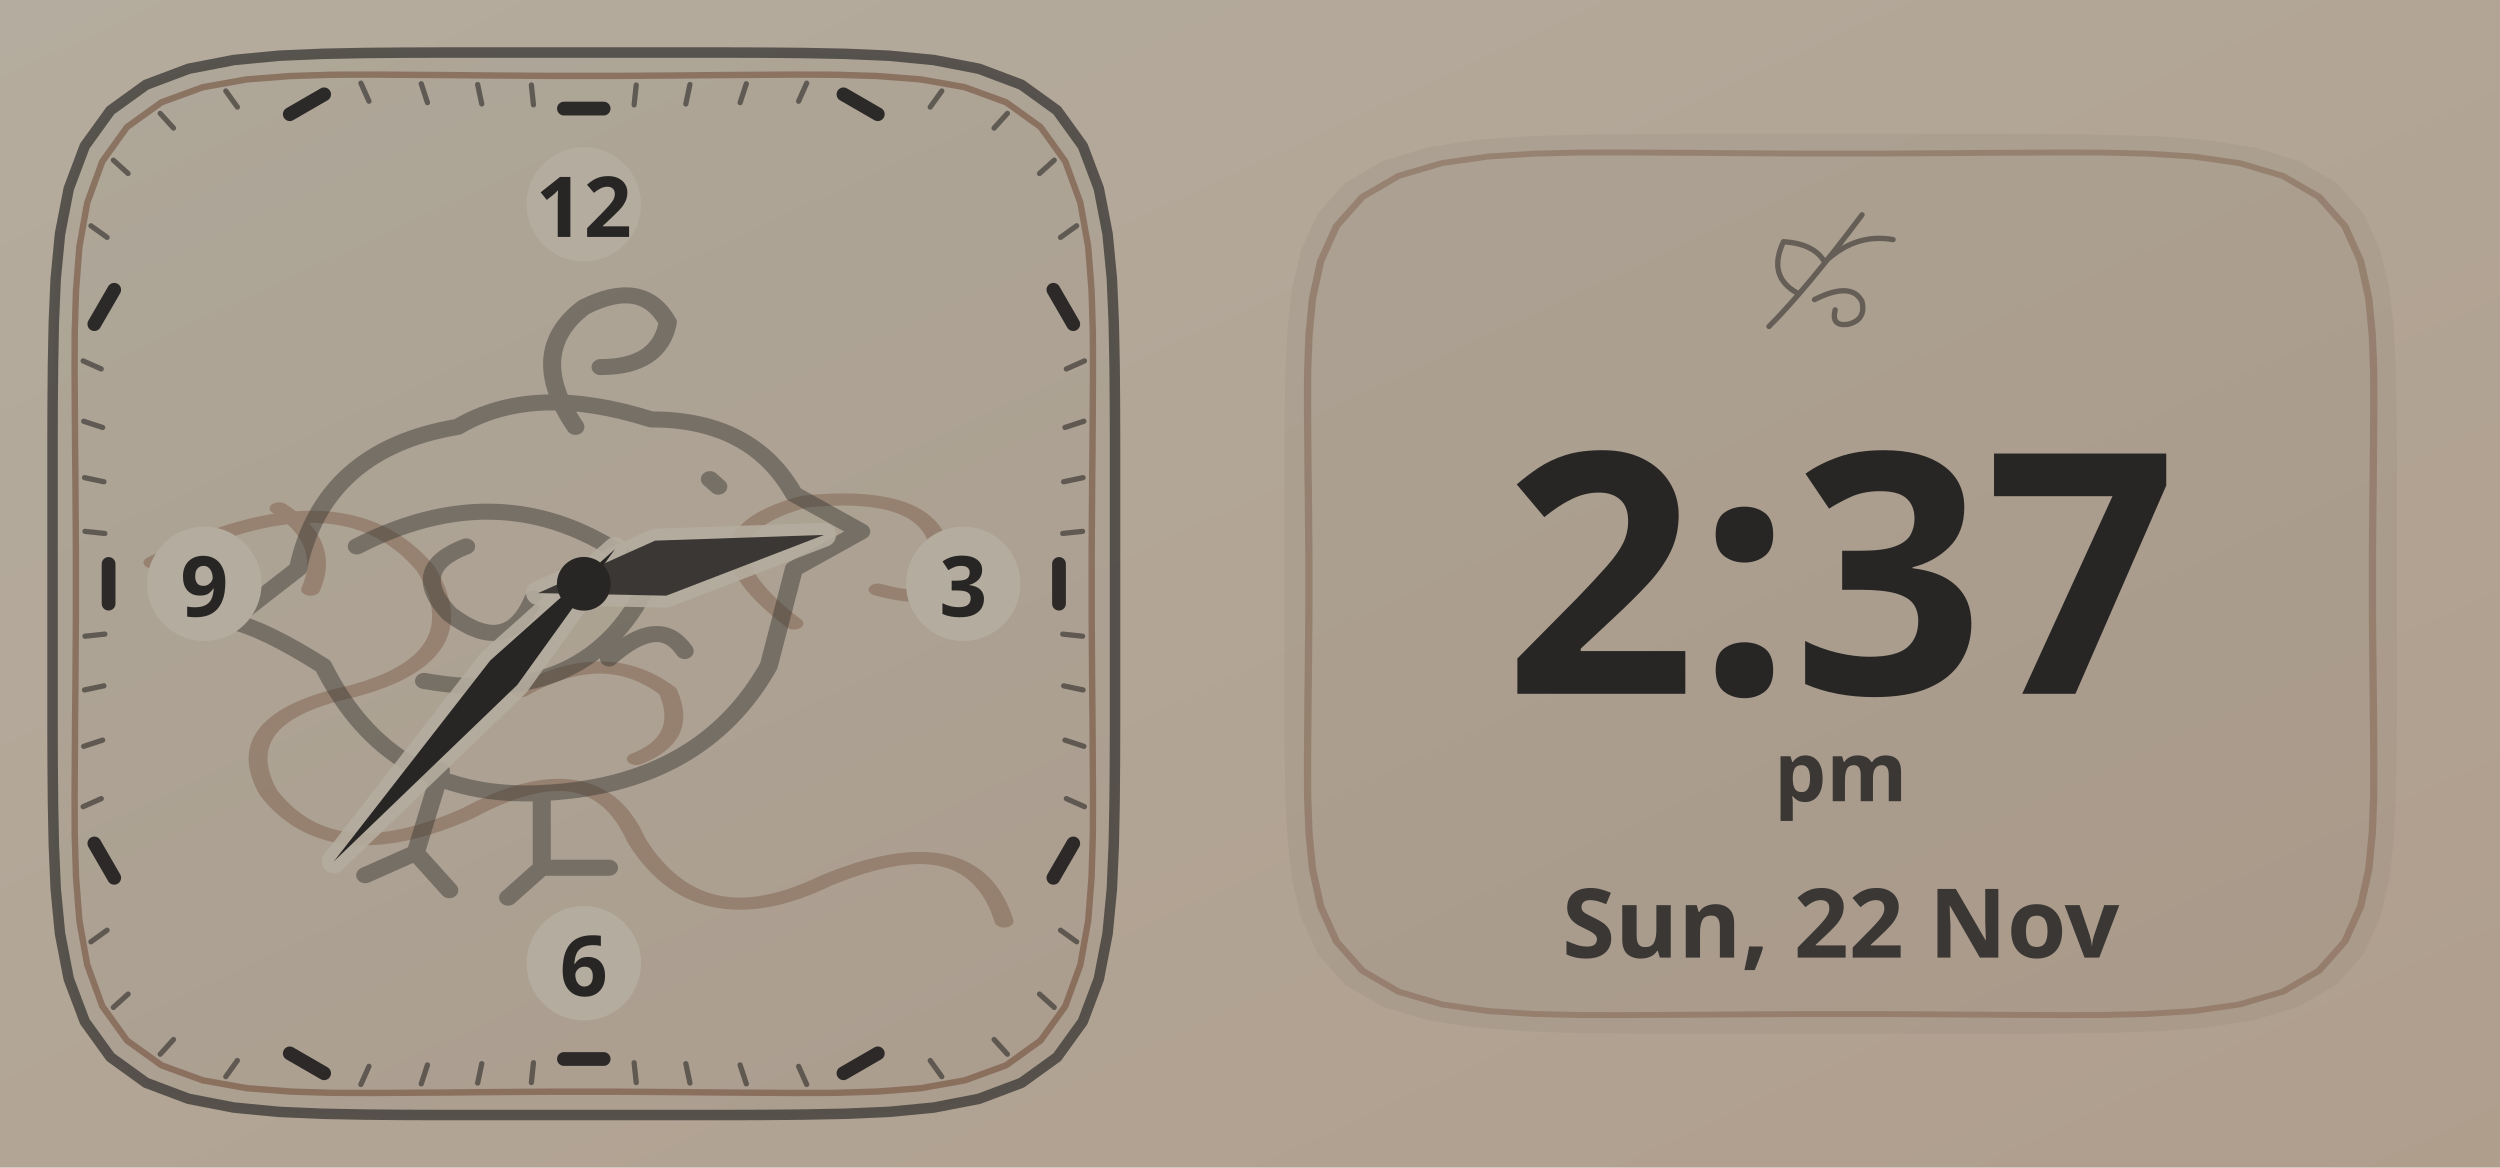
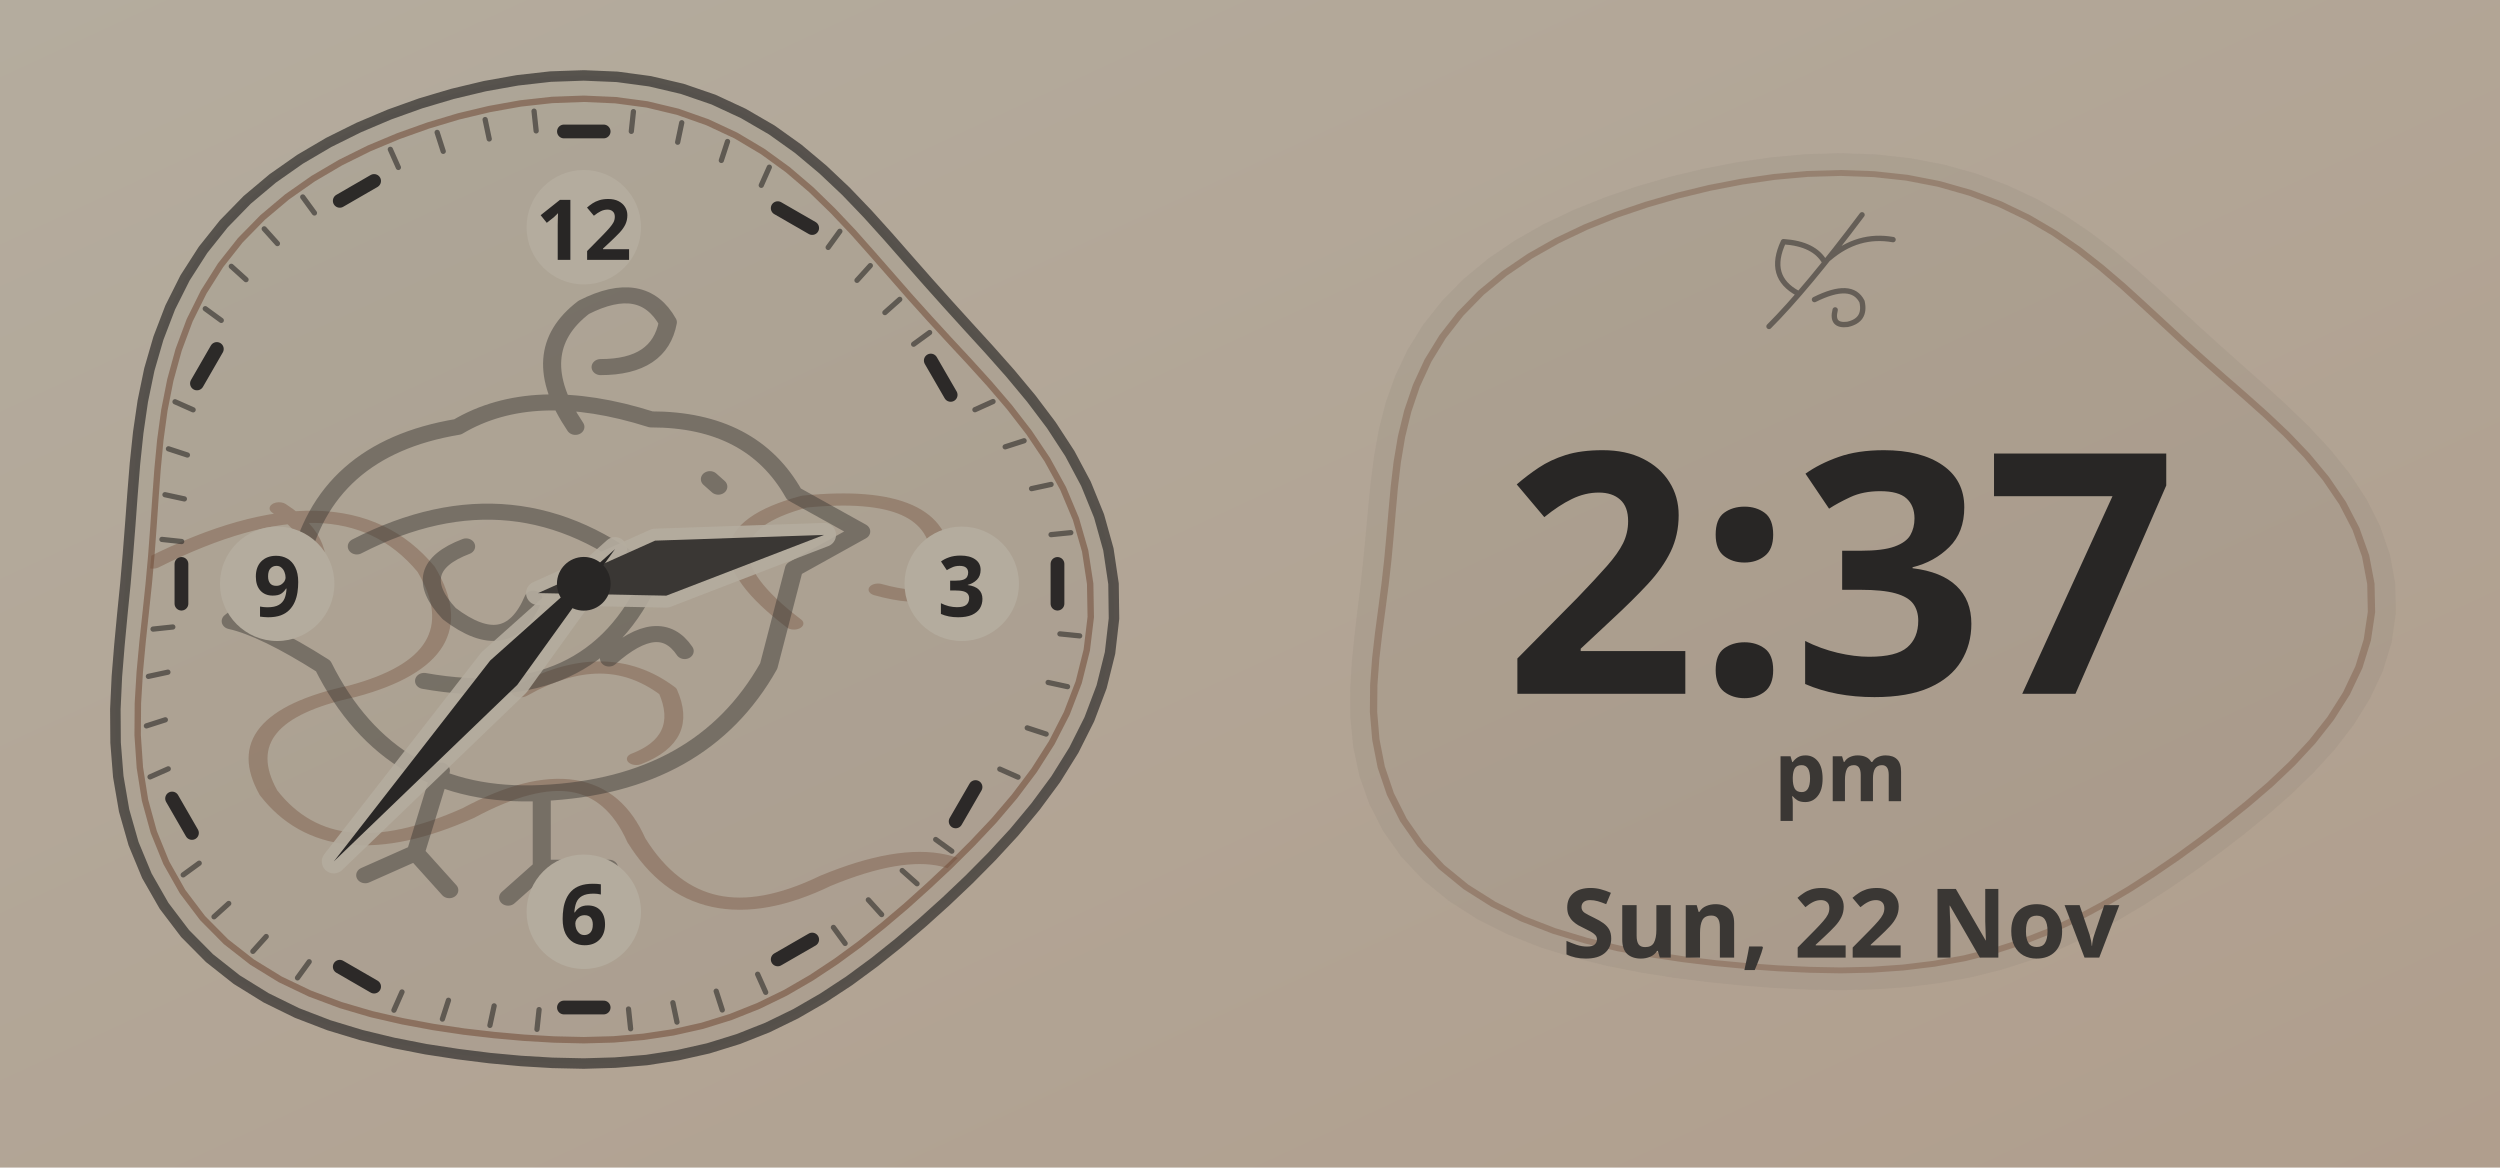
<svg xmlns="http://www.w3.org/2000/svg" width="364" height="170" viewBox="0 0 364 170">
  <defs>
    <linearGradient id="paint" x1="0" y1="0" x2="1" y2="1">
      <stop stop-color="#B4AC9E" />
      <stop offset="1" stop-color="#B09E8D" />
    </linearGradient>
    <clipPath id="face">
-       <path d="M 93.5 50 L 93.5 52.85 L 93.52 55.73 L 93.54 58.66 L 93.57 61.67 L 93.59 64.8 L 93.61 68.07 L 93.6 71.5 L 93.49 75.11 L 93.2 78.86 L 92.53 82.63 L 91.24 86.17 L 89.12 89.12 L 86.17 91.24 L 82.63 92.53 L 78.86 93.2 L 75.11 93.49 L 71.5 93.6 L 68.07 93.61 L 64.8 93.59 L 61.67 93.57 L 58.66 93.54 L 55.73 93.52 L 52.85 93.5 L 50 93.5 L 47.15 93.5 L 44.27 93.52 L 41.34 93.54 L 38.33 93.57 L 35.2 93.59 L 31.93 93.61 L 28.5 93.6 L 24.89 93.49 L 21.14 93.2 L 17.37 92.53 L 13.83 91.24 L 10.88 89.12 L 8.76 86.17 L 7.47 82.63 L 6.8 78.86 L 6.51 75.11 L 6.4 71.5 L 6.39 68.07 L 6.41 64.8 L 6.43 61.67 L 6.46 58.66 L 6.48 55.73 L 6.5 52.85 L 6.5 50 L 6.5 47.15 L 6.48 44.27 L 6.46 41.34 L 6.43 38.33 L 6.41 35.2 L 6.39 31.93 L 6.4 28.5 L 6.51 24.89 L 6.8 21.14 L 7.47 17.37 L 8.76 13.83 L 10.88 10.88 L 13.83 8.76 L 17.37 7.47 L 21.14 6.8 L 24.89 6.51 L 28.5 6.4 L 31.93 6.39 L 35.2 6.41 L 38.33 6.43 L 41.34 6.46 L 44.27 6.48 L 47.15 6.5 L 50 6.5 L 52.85 6.5 L 55.73 6.48 L 58.66 6.46 L 61.67 6.43 L 64.8 6.41 L 68.07 6.39 L 71.5 6.4 L 75.11 6.51 L 78.86 6.8 L 82.63 7.47 L 86.17 8.76 L 89.12 10.88 L 91.24 13.83 L 92.53 17.37 L 93.2 21.14 L 93.49 24.89 L 93.6 28.5 L 93.61 31.93 L 93.59 35.2 L 93.57 38.33 L 93.54 41.34 L 93.52 44.27 L 93.5 47.15 Z" transform="translate(0 0) scale(1.7 1.7)" />
+       <path d="M 93.37 50 L 93.42 52.85 L 93.08 55.67 L 92.39 58.43 L 91.37 61.09 L 90.08 63.61 L 88.57 65.98 L 86.9 68.2 L 85.13 70.28 L 83.28 72.24 L 81.41 74.1 L 79.51 75.88 L 77.6 77.6 L 75.65 79.25 L 73.66 80.84 L 71.61 82.34 L 69.48 83.75 L 67.27 85.03 L 64.97 86.15 L 62.59 87.1 L 60.14 87.86 L 57.64 88.42 L 55.11 88.8 L 52.56 89.02 L 50 89.09 L 47.44 89.03 L 44.88 88.88 L 42.31 88.65 L 39.72 88.35 L 37.11 87.96 L 34.48 87.47 L 31.82 86.86 L 29.17 86.08 L 26.55 85.1 L 24 83.88 L 21.59 82.4 L 19.35 80.65 L 17.35 78.63 L 15.64 76.37 L 14.24 73.89 L 13.17 71.26 L 12.42 68.53 L 11.98 65.75 L 11.79 62.97 L 11.81 60.23 L 11.97 57.56 L 12.21 54.97 L 12.48 52.46 L 12.74 50 L 12.96 47.57 L 13.14 45.15 L 13.31 42.7 L 13.49 40.22 L 13.73 37.69 L 14.08 35.12 L 14.59 32.54 L 15.3 29.96 L 16.24 27.44 L 17.44 25.02 L 18.89 22.72 L 20.58 20.58 L 22.49 18.63 L 24.58 16.87 L 26.82 15.3 L 29.17 13.92 L 31.61 12.71 L 34.12 11.66 L 36.67 10.75 L 39.27 9.97 L 41.91 9.34 L 44.58 8.86 L 47.28 8.56 L 50 8.46 L 52.72 8.58 L 55.41 8.94 L 58.04 9.57 L 60.59 10.47 L 63.03 11.61 L 65.33 12.98 L 67.48 14.54 L 69.48 16.25 L 71.34 18.06 L 73.09 19.91 L 74.75 21.78 L 76.37 23.63 L 77.98 25.47 L 79.61 27.28 L 81.28 29.1 L 83 30.95 L 84.74 32.87 L 86.47 34.89 L 88.14 37.05 L 89.69 39.36 L 91.05 41.83 L 92.15 44.45 L 92.94 47.19 Z" transform="translate(0 0) scale(1.7 1.7)" />
    </clipPath>
  </defs>
  <rect width="364" height="170" fill="url(#paint)" />
  <g font-family="ui-rounded,system-ui,sans-serif" style="font-variant-numeric:tabular-nums">
-     <path d="M 95.5 50 L 95.5 52.98 L 95.5 55.99 L 95.5 59.05 L 95.5 62.19 L 95.49 65.44 L 95.46 68.83 L 95.39 72.38 L 95.23 76.11 L 94.86 79.97 L 94.11 83.85 L 92.74 87.49 L 90.54 90.54 L 87.49 92.74 L 83.85 94.11 L 79.97 94.86 L 76.11 95.23 L 72.38 95.39 L 68.83 95.46 L 65.44 95.49 L 62.19 95.5 L 59.05 95.5 L 55.99 95.5 L 52.98 95.5 L 50 95.5 L 47.02 95.5 L 44.01 95.5 L 40.95 95.5 L 37.81 95.5 L 34.56 95.49 L 31.17 95.46 L 27.62 95.39 L 23.89 95.23 L 20.03 94.86 L 16.15 94.11 L 12.51 92.74 L 9.46 90.54 L 7.26 87.49 L 5.89 83.85 L 5.14 79.97 L 4.77 76.11 L 4.61 72.38 L 4.54 68.83 L 4.51 65.44 L 4.5 62.19 L 4.5 59.05 L 4.5 55.99 L 4.5 52.98 L 4.5 50 L 4.5 47.02 L 4.5 44.01 L 4.5 40.95 L 4.5 37.81 L 4.51 34.56 L 4.54 31.17 L 4.61 27.62 L 4.77 23.89 L 5.14 20.03 L 5.89 16.15 L 7.26 12.51 L 9.46 9.46 L 12.51 7.26 L 16.15 5.89 L 20.03 5.14 L 23.89 4.77 L 27.62 4.61 L 31.17 4.54 L 34.56 4.51 L 37.81 4.5 L 40.95 4.5 L 44.01 4.5 L 47.02 4.5 L 50 4.5 L 52.98 4.5 L 55.99 4.5 L 59.05 4.5 L 62.19 4.5 L 65.44 4.51 L 68.83 4.54 L 72.38 4.61 L 76.11 4.77 L 79.97 5.14 L 83.85 5.89 L 87.49 7.26 L 90.54 9.46 L 92.74 12.51 L 94.11 16.15 L 94.86 20.03 L 95.23 23.89 L 95.39 27.62 L 95.46 31.17 L 95.49 34.56 L 95.5 37.81 L 95.5 40.95 L 95.5 44.01 L 95.5 47.02 Z" transform="translate(0 0) scale(1.7 1.7)" fill="#282625" opacity="0.045" />
+     <path d="M 95.37 50 L 95.41 52.98 L 95.07 55.93 L 94.35 58.82 L 93.3 61.6 L 91.97 64.25 L 90.42 66.74 L 88.69 69.08 L 86.86 71.28 L 84.95 73.35 L 83 75.32 L 81.02 77.2 L 79.01 79.01 L 76.97 80.75 L 74.88 82.42 L 72.72 84.01 L 70.48 85.48 L 68.16 86.82 L 65.74 88 L 63.24 88.99 L 60.66 89.79 L 58.03 90.38 L 55.37 90.79 L 52.69 91.01 L 50 91.09 L 47.31 91.03 L 44.62 90.87 L 41.92 90.62 L 39.21 90.28 L 36.47 89.86 L 33.71 89.32 L 30.94 88.65 L 28.17 87.81 L 25.44 86.76 L 22.79 85.46 L 20.27 83.9 L 17.94 82.06 L 15.85 79.95 L 14.05 77.58 L 12.58 75.01 L 11.44 72.26 L 10.63 69.42 L 10.13 66.51 L 9.9 63.61 L 9.88 60.75 L 10.01 57.95 L 10.23 55.24 L 10.48 52.59 L 10.74 50 L 10.96 47.44 L 11.16 44.89 L 11.35 42.31 L 11.56 39.7 L 11.84 37.04 L 12.23 34.36 L 12.79 31.65 L 13.57 28.96 L 14.58 26.33 L 15.85 23.8 L 17.39 21.4 L 19.17 19.17 L 21.17 17.12 L 23.36 15.28 L 25.7 13.64 L 28.17 12.19 L 30.73 10.92 L 33.35 9.81 L 36.03 8.85 L 38.76 8.04 L 41.52 7.38 L 44.32 6.88 L 47.15 6.56 L 50 6.46 L 52.85 6.58 L 55.67 6.96 L 58.43 7.61 L 61.11 8.53 L 63.67 9.72 L 66.1 11.13 L 68.37 12.75 L 70.48 14.52 L 72.46 16.39 L 74.31 18.32 L 76.07 20.27 L 77.78 22.22 L 79.48 24.15 L 81.19 26.06 L 82.94 27.99 L 84.73 29.95 L 86.53 31.98 L 88.32 34.13 L 90.04 36.41 L 91.63 38.85 L 93.01 41.44 L 94.13 44.19 L 94.93 47.05 Z" transform="translate(0 0) scale(1.7 1.7)" fill="#282625" opacity="0.045" />
    <g clip-path="url(#face)">
      <path d="M 9 21 Q 27 7 35 22 Q 40 35 28 40 Q 16 44 20 55 Q 26 67 39 58 Q 51 48 55 62 Q 61 77 73 68 Q 87 59 90 74 M 21 13 Q 26 18 24 25 M 44 40 Q 52 33 58 40 Q 60 47 55 50 M 70 30 Q 59 17 71 12 Q 84 10 84 21 Q 85 28 78 25" transform="translate(8.5 61.2) scale(1.53 0.986)" fill="none" stroke="#6F4935" stroke-width="1.8" stroke-linecap="round" stroke-linejoin="round" opacity="0.36" />
      <path d="M 19 61 Q 12 56 8 55 L 16 48 Q 19 32 35 29 Q 44 23 58 28 Q 70 28 75 38 L 83 43 L 75 48 L 72 61 Q 64 77 45 78 L 45 88 L 53 88 M 45 88 L 41 92 M 33 75 L 30 86 L 24 89 M 30 86 L 34 91 M 19 61 Q 27 79 45 78 M 23 45 Q 42 34 58 49 Q 51 67 31 63 M 49 29 Q 43 19 50 13 Q 57 9 60 15 Q 59 21 52 21 M 65 36 L 66 37 M 36 45 Q 29 48 34 54 Q 41 60 44 52 M 53 60 Q 59 54 62 59" transform="translate(23.8 30.6) scale(1.224 1.088)" fill="none" stroke="#3A3734" stroke-width="2.15" stroke-linecap="round" stroke-linejoin="round" opacity="0.47" />
    </g>
-     <path d="M 95.5 50 L 95.5 52.98 L 95.5 55.99 L 95.5 59.05 L 95.5 62.19 L 95.49 65.44 L 95.46 68.83 L 95.39 72.38 L 95.23 76.11 L 94.86 79.97 L 94.11 83.85 L 92.74 87.49 L 90.54 90.54 L 87.49 92.74 L 83.85 94.11 L 79.97 94.86 L 76.11 95.23 L 72.38 95.39 L 68.83 95.46 L 65.44 95.49 L 62.19 95.5 L 59.05 95.5 L 55.99 95.5 L 52.98 95.5 L 50 95.5 L 47.02 95.5 L 44.01 95.5 L 40.95 95.5 L 37.81 95.5 L 34.56 95.49 L 31.17 95.46 L 27.62 95.39 L 23.89 95.23 L 20.03 94.86 L 16.15 94.11 L 12.51 92.74 L 9.46 90.54 L 7.26 87.49 L 5.89 83.85 L 5.14 79.97 L 4.77 76.11 L 4.61 72.38 L 4.54 68.83 L 4.51 65.44 L 4.5 62.19 L 4.5 59.05 L 4.5 55.99 L 4.5 52.98 L 4.5 50 L 4.5 47.02 L 4.5 44.01 L 4.5 40.95 L 4.5 37.81 L 4.51 34.56 L 4.54 31.17 L 4.61 27.62 L 4.77 23.89 L 5.14 20.03 L 5.89 16.15 L 7.26 12.51 L 9.46 9.46 L 12.51 7.26 L 16.15 5.89 L 20.03 5.14 L 23.89 4.77 L 27.62 4.61 L 31.17 4.54 L 34.56 4.51 L 37.81 4.5 L 40.95 4.5 L 44.01 4.5 L 47.02 4.5 L 50 4.5 L 52.98 4.5 L 55.99 4.5 L 59.05 4.5 L 62.19 4.5 L 65.44 4.51 L 68.83 4.54 L 72.38 4.61 L 76.11 4.77 L 79.97 5.14 L 83.85 5.89 L 87.49 7.26 L 90.54 9.46 L 92.74 12.51 L 94.11 16.15 L 94.86 20.03 L 95.23 23.89 L 95.39 27.62 L 95.46 31.17 L 95.49 34.56 L 95.5 37.81 L 95.5 40.95 L 95.5 44.01 L 95.5 47.02 Z" transform="translate(0 0) scale(1.7 1.7)" fill="none" stroke="#3A3734" stroke-width="0.9" stroke-linecap="round" stroke-linejoin="round" opacity="0.76" />
-     <path d="M 93.5 50 L 93.5 52.85 L 93.52 55.73 L 93.54 58.66 L 93.57 61.67 L 93.59 64.8 L 93.61 68.07 L 93.6 71.5 L 93.49 75.11 L 93.2 78.86 L 92.53 82.63 L 91.24 86.17 L 89.12 89.12 L 86.17 91.24 L 82.63 92.53 L 78.86 93.2 L 75.11 93.49 L 71.5 93.6 L 68.07 93.61 L 64.8 93.59 L 61.67 93.57 L 58.66 93.54 L 55.73 93.52 L 52.85 93.5 L 50 93.5 L 47.15 93.5 L 44.27 93.52 L 41.34 93.54 L 38.33 93.57 L 35.2 93.59 L 31.93 93.61 L 28.5 93.6 L 24.89 93.49 L 21.14 93.2 L 17.37 92.53 L 13.83 91.24 L 10.88 89.12 L 8.76 86.17 L 7.47 82.63 L 6.8 78.86 L 6.51 75.11 L 6.4 71.5 L 6.39 68.07 L 6.41 64.8 L 6.43 61.67 L 6.46 58.66 L 6.48 55.73 L 6.5 52.85 L 6.5 50 L 6.5 47.15 L 6.48 44.27 L 6.46 41.34 L 6.43 38.33 L 6.41 35.2 L 6.39 31.93 L 6.4 28.5 L 6.51 24.89 L 6.8 21.14 L 7.47 17.37 L 8.76 13.83 L 10.88 10.88 L 13.83 8.76 L 17.37 7.47 L 21.14 6.8 L 24.89 6.51 L 28.5 6.4 L 31.93 6.39 L 35.2 6.41 L 38.33 6.43 L 41.34 6.46 L 44.27 6.48 L 47.15 6.5 L 50 6.5 L 52.85 6.5 L 55.73 6.48 L 58.66 6.46 L 61.67 6.43 L 64.8 6.41 L 68.07 6.39 L 71.5 6.4 L 75.11 6.51 L 78.86 6.8 L 82.63 7.47 L 86.17 8.76 L 89.12 10.88 L 91.24 13.83 L 92.53 17.37 L 93.2 21.14 L 93.49 24.89 L 93.6 28.5 L 93.61 31.93 L 93.59 35.2 L 93.57 38.33 L 93.54 41.34 L 93.52 44.27 L 93.5 47.15 Z" transform="translate(0 0) scale(1.7 1.7)" fill="none" stroke="#6F4935" stroke-width="0.55" stroke-linecap="round" stroke-linejoin="round" opacity="0.55" />
-     <path d="M 54.31 8.98 L 54.49 7.28 M 58.74 8.9 L 59.09 7.24 M 63.39 8.79 L 63.92 7.17 M 68.4 8.67 L 69.09 7.12 M 79.67 9.17 L 80.66 7.79 M 85.14 10.97 L 86.28 9.71 M 89.03 14.86 L 90.29 13.72 M 90.83 20.33 L 92.21 19.34 M 91.33 31.6 L 92.88 30.91 M 91.21 36.61 L 92.83 36.08 M 91.1 41.26 L 92.76 40.91 M 91.02 45.69 L 92.72 45.51 M 91.02 54.31 L 92.72 54.49 M 91.1 58.74 L 92.76 59.09 M 91.21 63.39 L 92.83 63.92 M 91.33 68.4 L 92.88 69.09 M 90.83 79.67 L 92.21 80.66 M 89.03 85.14 L 90.29 86.28 M 85.14 89.03 L 86.28 90.29 M 79.67 90.83 L 80.66 92.21 M 68.4 91.33 L 69.09 92.88 M 63.39 91.21 L 63.92 92.83 M 58.74 91.1 L 59.09 92.76 M 54.31 91.02 L 54.49 92.72 M 45.69 91.02 L 45.51 92.72 M 41.26 91.1 L 40.91 92.76 M 36.61 91.21 L 36.08 92.83 M 31.6 91.33 L 30.91 92.88 M 20.33 90.83 L 19.34 92.21 M 14.86 89.03 L 13.72 90.29 M 10.97 85.14 L 9.71 86.28 M 9.17 79.67 L 7.79 80.66 M 8.67 68.4 L 7.12 69.09 M 8.79 63.39 L 7.17 63.92 M 8.9 58.74 L 7.24 59.09 M 8.98 54.31 L 7.28 54.49 M 8.98 45.69 L 7.28 45.51 M 8.9 41.26 L 7.24 40.91 M 8.79 36.61 L 7.17 36.08 M 8.67 31.6 L 7.12 30.91 M 9.17 20.33 L 7.79 19.34 M 10.97 14.86 L 9.71 13.72 M 14.86 10.97 L 13.72 9.71 M 20.33 9.17 L 19.34 7.79 M 31.6 8.67 L 30.91 7.12 M 36.61 8.79 L 36.08 7.17 M 41.26 8.9 L 40.91 7.24 M 45.69 8.98 L 45.51 7.28" transform="translate(0 0) scale(1.7 1.7)" fill="none" stroke="#3A3734" stroke-width="0.45" stroke-linecap="round" stroke-linejoin="round" opacity="0.68" />
-     <path d="M 48.3 9.3 L 51.7 9.3 M 72.24 8.08 L 75.18 9.78 M 90.22 24.82 L 91.92 27.76 M 90.7 48.3 L 90.7 51.7 M 91.92 72.24 L 90.22 75.18 M 75.18 90.22 L 72.24 91.92 M 51.7 90.7 L 48.3 90.7 M 27.76 91.92 L 24.82 90.22 M 9.78 75.18 L 8.08 72.24 M 9.3 51.7 L 9.3 48.3 M 8.08 27.76 L 9.78 24.82 M 24.82 9.78 L 27.76 8.08" transform="translate(0 0) scale(1.7 1.7)" fill="none" stroke="#282625" stroke-width="1.18" stroke-linecap="round" stroke-linejoin="round" opacity="0.97" />
-     <circle cx="85" cy="29.75" r="8.33" fill="#B4AC9E" />
-     <text x="85" y="29.75" font-size="12.24" font-weight="650" fill="#282625" text-anchor="middle" dominant-baseline="central" alignment-baseline="central">12</text>
-     <circle cx="140.25" cy="85" r="8.33" fill="#B4AC9E" />
-     <text x="140.25" y="85" font-size="12.24" font-weight="650" fill="#282625" text-anchor="middle" dominant-baseline="central" alignment-baseline="central">3</text>
-     <circle cx="85" cy="140.25" r="8.33" fill="#B4AC9E" />
-     <text x="85" y="140.25" font-size="12.24" font-weight="650" fill="#282625" text-anchor="middle" dominant-baseline="central" alignment-baseline="central">6</text>
-     <circle cx="29.75" cy="85" r="8.33" fill="#B4AC9E" />
-     <text x="29.75" y="85" font-size="12.24" font-weight="650" fill="#282625" text-anchor="middle" dominant-baseline="central" alignment-baseline="central">9</text>
+     <path d="M 95.37 50 L 95.41 52.98 L 95.07 55.93 L 94.35 58.82 L 93.3 61.6 L 91.97 64.25 L 90.42 66.74 L 88.69 69.08 L 86.86 71.28 L 84.95 73.35 L 83 75.32 L 81.02 77.2 L 79.01 79.01 L 76.97 80.75 L 74.88 82.42 L 72.72 84.01 L 70.48 85.48 L 68.16 86.82 L 65.74 88 L 63.24 88.99 L 60.66 89.79 L 58.03 90.38 L 55.37 90.79 L 52.69 91.01 L 50 91.09 L 47.31 91.03 L 44.62 90.87 L 41.92 90.62 L 39.21 90.28 L 36.47 89.86 L 33.71 89.32 L 30.94 88.65 L 28.17 87.81 L 25.44 86.76 L 22.79 85.46 L 20.27 83.9 L 17.94 82.06 L 15.85 79.95 L 14.05 77.58 L 12.58 75.01 L 11.44 72.26 L 10.63 69.42 L 10.13 66.51 L 9.9 63.61 L 9.88 60.75 L 10.01 57.95 L 10.23 55.24 L 10.48 52.59 L 10.74 50 L 10.96 47.44 L 11.16 44.89 L 11.35 42.31 L 11.56 39.7 L 11.84 37.04 L 12.23 34.36 L 12.79 31.65 L 13.57 28.96 L 14.58 26.33 L 15.85 23.8 L 17.39 21.4 L 19.17 19.17 L 21.17 17.12 L 23.36 15.28 L 25.7 13.64 L 28.17 12.19 L 30.73 10.92 L 33.35 9.81 L 36.03 8.85 L 38.76 8.04 L 41.52 7.38 L 44.32 6.88 L 47.15 6.56 L 50 6.46 L 52.85 6.58 L 55.67 6.96 L 58.43 7.61 L 61.11 8.53 L 63.67 9.72 L 66.1 11.13 L 68.37 12.75 L 70.48 14.52 L 72.46 16.39 L 74.31 18.32 L 76.07 20.27 L 77.78 22.22 L 79.48 24.15 L 81.19 26.06 L 82.94 27.99 L 84.73 29.95 L 86.53 31.98 L 88.32 34.13 L 90.04 36.41 L 91.63 38.85 L 93.01 41.44 L 94.13 44.19 L 94.93 47.05 Z" transform="translate(0 0) scale(1.7 1.7)" fill="none" stroke="#3A3734" stroke-width="0.9" stroke-linecap="round" stroke-linejoin="round" opacity="0.76" />
+     <path d="M 93.37 50 L 93.42 52.85 L 93.08 55.67 L 92.39 58.43 L 91.37 61.09 L 90.08 63.61 L 88.57 65.98 L 86.9 68.2 L 85.13 70.28 L 83.28 72.24 L 81.41 74.1 L 79.51 75.88 L 77.6 77.6 L 75.65 79.25 L 73.66 80.84 L 71.61 82.34 L 69.48 83.75 L 67.27 85.03 L 64.97 86.15 L 62.59 87.1 L 60.14 87.86 L 57.64 88.42 L 55.11 88.8 L 52.56 89.02 L 50 89.09 L 47.44 89.03 L 44.88 88.88 L 42.31 88.65 L 39.72 88.35 L 37.11 87.96 L 34.48 87.47 L 31.82 86.86 L 29.17 86.08 L 26.55 85.1 L 24 83.88 L 21.59 82.4 L 19.35 80.65 L 17.35 78.63 L 15.64 76.37 L 14.24 73.89 L 13.17 71.26 L 12.42 68.53 L 11.98 65.75 L 11.79 62.97 L 11.81 60.23 L 11.97 57.56 L 12.21 54.97 L 12.48 52.46 L 12.74 50 L 12.96 47.57 L 13.14 45.15 L 13.31 42.7 L 13.49 40.22 L 13.73 37.69 L 14.08 35.12 L 14.59 32.54 L 15.3 29.96 L 16.24 27.44 L 17.44 25.02 L 18.89 22.72 L 20.58 20.58 L 22.49 18.63 L 24.58 16.87 L 26.82 15.3 L 29.17 13.92 L 31.61 12.71 L 34.12 11.66 L 36.67 10.75 L 39.27 9.97 L 41.91 9.34 L 44.58 8.86 L 47.28 8.56 L 50 8.46 L 52.72 8.58 L 55.41 8.94 L 58.04 9.57 L 60.59 10.47 L 63.03 11.61 L 65.33 12.98 L 67.48 14.54 L 69.48 16.25 L 71.34 18.06 L 73.09 19.91 L 74.75 21.78 L 76.37 23.63 L 77.98 25.47 L 79.61 27.28 L 81.28 29.1 L 83 30.95 L 84.74 32.87 L 86.47 34.89 L 88.14 37.05 L 89.69 39.36 L 91.05 41.83 L 92.15 44.45 L 92.94 47.19 Z" transform="translate(0 0) scale(1.7 1.7)" fill="none" stroke="#6F4935" stroke-width="0.55" stroke-linecap="round" stroke-linejoin="round" opacity="0.55" />
+     <path d="M 54.07 11.25 L 54.25 9.56 M 58.04 12.18 L 58.39 10.51 M 61.78 13.74 L 62.31 12.12 M 65.2 15.87 L 65.89 14.32 M 70.93 21.19 L 71.93 19.81 M 73.4 24.01 L 74.54 22.75 M 75.79 26.77 L 77.06 25.64 M 78.25 29.48 L 79.62 28.48 M 83.5 35.09 L 85.05 34.39 M 86.09 38.27 L 87.71 37.75 M 88.35 41.85 L 90.02 41.49 M 90.02 45.79 L 91.71 45.62 M 90.78 54.29 L 92.47 54.46 M 89.77 58.45 L 91.43 58.81 M 87.98 62.34 L 89.6 62.87 M 85.63 65.87 L 87.19 66.56 M 80.14 71.9 L 81.52 72.9 M 77.27 74.56 L 78.54 75.69 M 74.37 77.07 L 75.51 78.33 M 71.38 79.43 L 72.38 80.8 M 64.89 83.44 L 65.58 84.99 M 61.34 84.89 L 61.86 86.5 M 57.63 85.88 L 57.98 87.54 M 53.83 86.42 L 54.01 88.11 M 46.17 86.47 L 45.99 88.16 M 42.32 86.15 L 41.96 87.82 M 38.41 85.67 L 37.89 87.28 M 34.43 84.96 L 33.74 86.52 M 26.48 82.37 L 25.48 83.75 M 22.8 80.21 L 21.66 81.48 M 19.59 77.38 L 18.33 78.52 M 17.06 73.93 L 15.69 74.93 M 14.41 65.85 L 12.85 66.54 M 14.16 61.65 L 12.54 62.17 M 14.38 57.57 L 12.71 57.93 M 14.8 53.7 L 13.11 53.88 M 15.56 46.38 L 13.87 46.2 M 15.79 42.73 L 14.13 42.37 M 16.05 38.97 L 14.43 38.44 M 16.54 35.1 L 14.99 34.41 M 18.95 27.44 L 17.58 26.44 M 21.07 23.95 L 19.81 22.81 M 23.76 20.86 L 22.63 19.6 M 26.93 18.24 L 25.93 16.87 M 34.12 14.34 L 33.43 12.79 M 37.96 12.96 L 37.44 11.34 M 41.9 11.9 L 41.55 10.24 M 45.92 11.21 L 45.74 9.52" transform="translate(0 0) scale(1.7 1.7)" fill="none" stroke="#3A3734" stroke-width="0.45" stroke-linecap="round" stroke-linejoin="round" opacity="0.68" />
+     <path d="M 48.3 11.26 L 51.7 11.26 M 66.61 17.83 L 69.56 19.53 M 79.72 30.88 L 81.42 33.82 M 90.57 48.3 L 90.57 51.7 M 83.55 67.41 L 81.85 70.35 M 69.56 80.47 L 66.61 82.17 M 51.7 86.29 L 48.3 86.29 M 32.04 84.5 L 29.1 82.8 M 16.44 71.34 L 14.74 68.39 M 15.54 51.7 L 15.54 48.3 M 16.87 32.84 L 18.57 29.89 M 29.1 17.2 L 32.04 15.5" transform="translate(0 0) scale(1.7 1.7)" fill="none" stroke="#282625" stroke-width="1.18" stroke-linecap="round" stroke-linejoin="round" opacity="0.97" />
+     <circle cx="85" cy="33.082" r="8.33" fill="#B4AC9E" />
+     <text x="85" y="33.082" font-size="12.24" font-weight="650" fill="#282625" text-anchor="middle" dominant-baseline="central" alignment-baseline="central">12</text>
+     <circle cx="140.029" cy="85" r="8.33" fill="#B4AC9E" />
+     <text x="140.029" y="85" font-size="12.24" font-weight="650" fill="#282625" text-anchor="middle" dominant-baseline="central" alignment-baseline="central">3</text>
+     <circle cx="85" cy="132.753" r="8.33" fill="#B4AC9E" />
+     <text x="85" y="132.753" font-size="12.24" font-weight="650" fill="#282625" text-anchor="middle" dominant-baseline="central" alignment-baseline="central">6</text>
+     <circle cx="40.358" cy="85" r="8.33" fill="#B4AC9E" />
+     <text x="40.358" y="85" font-size="12.24" font-weight="650" fill="#282625" text-anchor="middle" dominant-baseline="central" alignment-baseline="central">9</text>
    <path d="M 46.08 50.797 L 56.106 46.304 L 70.578 45.813 L 57.065 51.017 Z" transform="translate(0 0) scale(1.7 1.7)" fill="none" stroke="#B4AC9E" stroke-width="2.05" stroke-linecap="round" stroke-linejoin="round" opacity="0.9" />
    <path d="M 52.677 47.027 L 44.307 58.654 L 28.588 73.781 L 41.989 56.566 Z" transform="translate(0 0) scale(1.7 1.7)" fill="none" stroke="#B4AC9E" stroke-width="2.05" stroke-linecap="round" stroke-linejoin="round" opacity="0.9" />
    <path d="M 46.08 50.797 L 56.106 46.304 L 70.578 45.813 L 57.065 51.017 Z" transform="translate(0 0) scale(1.7 1.7)" fill="#3A3734" opacity="1" />
    <path d="M 52.677 47.027 L 44.307 58.654 L 28.588 73.781 L 41.989 56.566 Z" transform="translate(0 0) scale(1.7 1.7)" fill="#282625" opacity="1" />
    <circle cx="85" cy="85" r="3.91" fill="#282625" />
-     <path d="M 95.5 50 L 95.5 52.98 L 95.5 55.99 L 95.5 59.05 L 95.5 62.19 L 95.49 65.44 L 95.46 68.83 L 95.39 72.38 L 95.23 76.11 L 94.86 79.97 L 94.11 83.85 L 92.74 87.49 L 90.54 90.54 L 87.49 92.74 L 83.85 94.11 L 79.97 94.86 L 76.11 95.23 L 72.38 95.39 L 68.83 95.46 L 65.44 95.49 L 62.19 95.5 L 59.05 95.5 L 55.99 95.5 L 52.98 95.5 L 50 95.5 L 47.02 95.5 L 44.01 95.5 L 40.95 95.5 L 37.81 95.5 L 34.56 95.49 L 31.17 95.46 L 27.62 95.39 L 23.89 95.23 L 20.03 94.86 L 16.15 94.11 L 12.51 92.74 L 9.46 90.54 L 7.26 87.49 L 5.89 83.85 L 5.14 79.97 L 4.77 76.11 L 4.61 72.38 L 4.54 68.83 L 4.51 65.44 L 4.5 62.19 L 4.5 59.05 L 4.5 55.99 L 4.5 52.98 L 4.5 50 L 4.5 47.02 L 4.5 44.01 L 4.5 40.95 L 4.5 37.81 L 4.51 34.56 L 4.54 31.17 L 4.61 27.62 L 4.77 23.89 L 5.14 20.03 L 5.89 16.15 L 7.26 12.51 L 9.46 9.46 L 12.51 7.26 L 16.15 5.89 L 20.03 5.14 L 23.89 4.77 L 27.62 4.61 L 31.17 4.54 L 34.56 4.51 L 37.81 4.5 L 40.95 4.5 L 44.01 4.5 L 47.02 4.5 L 50 4.5 L 52.98 4.5 L 55.99 4.5 L 59.05 4.5 L 62.19 4.5 L 65.44 4.51 L 68.83 4.54 L 72.38 4.61 L 76.11 4.77 L 79.97 5.14 L 83.85 5.89 L 87.49 7.26 L 90.54 9.46 L 92.74 12.51 L 94.11 16.15 L 94.86 20.03 L 95.23 23.89 L 95.39 27.62 L 95.46 31.17 L 95.49 34.56 L 95.5 37.81 L 95.5 40.95 L 95.5 44.01 L 95.5 47.02 Z" transform="translate(179 13) scale(1.78 1.44)" fill="#282625" opacity="0.052" />
-     <path d="M 93.5 50 L 93.5 52.85 L 93.52 55.73 L 93.54 58.66 L 93.57 61.67 L 93.59 64.8 L 93.61 68.07 L 93.6 71.5 L 93.49 75.11 L 93.2 78.86 L 92.53 82.63 L 91.24 86.17 L 89.12 89.12 L 86.17 91.24 L 82.63 92.53 L 78.86 93.2 L 75.11 93.49 L 71.5 93.6 L 68.07 93.61 L 64.8 93.59 L 61.67 93.57 L 58.66 93.54 L 55.73 93.52 L 52.85 93.5 L 50 93.5 L 47.15 93.5 L 44.27 93.52 L 41.34 93.54 L 38.33 93.57 L 35.2 93.59 L 31.93 93.61 L 28.5 93.6 L 24.89 93.49 L 21.14 93.2 L 17.37 92.53 L 13.83 91.24 L 10.88 89.12 L 8.76 86.17 L 7.47 82.63 L 6.8 78.86 L 6.51 75.11 L 6.4 71.5 L 6.39 68.07 L 6.41 64.8 L 6.43 61.67 L 6.46 58.66 L 6.48 55.73 L 6.5 52.85 L 6.5 50 L 6.5 47.15 L 6.48 44.27 L 6.46 41.34 L 6.43 38.33 L 6.41 35.2 L 6.39 31.93 L 6.4 28.5 L 6.51 24.89 L 6.8 21.14 L 7.47 17.37 L 8.76 13.83 L 10.88 10.88 L 13.83 8.76 L 17.37 7.47 L 21.14 6.8 L 24.89 6.51 L 28.5 6.4 L 31.93 6.39 L 35.2 6.41 L 38.33 6.43 L 41.34 6.46 L 44.27 6.48 L 47.15 6.5 L 50 6.5 L 52.85 6.5 L 55.73 6.48 L 58.66 6.46 L 61.67 6.43 L 64.8 6.41 L 68.07 6.39 L 71.5 6.4 L 75.11 6.51 L 78.86 6.8 L 82.63 7.47 L 86.17 8.76 L 89.12 10.88 L 91.24 13.83 L 92.53 17.37 L 93.2 21.14 L 93.49 24.89 L 93.6 28.5 L 93.61 31.93 L 93.59 35.2 L 93.57 38.33 L 93.54 41.34 L 93.52 44.27 L 93.5 47.15 Z" transform="translate(179 13) scale(1.78 1.44)" fill="none" stroke="#6F4935" stroke-width="0.6" stroke-linecap="round" stroke-linejoin="round" opacity="0.35" />
+     <path d="M 95.37 50 L 95.41 52.98 L 95.07 55.93 L 94.35 58.82 L 93.3 61.6 L 91.97 64.25 L 90.42 66.74 L 88.69 69.08 L 86.86 71.28 L 84.95 73.35 L 83 75.32 L 81.02 77.2 L 79.01 79.01 L 76.97 80.75 L 74.88 82.42 L 72.72 84.01 L 70.48 85.48 L 68.16 86.82 L 65.74 88 L 63.24 88.99 L 60.66 89.79 L 58.03 90.38 L 55.37 90.79 L 52.69 91.01 L 50 91.09 L 47.31 91.03 L 44.62 90.87 L 41.92 90.62 L 39.21 90.28 L 36.47 89.86 L 33.71 89.32 L 30.94 88.65 L 28.17 87.81 L 25.44 86.76 L 22.79 85.46 L 20.27 83.9 L 17.94 82.06 L 15.85 79.95 L 14.05 77.58 L 12.58 75.01 L 11.44 72.26 L 10.63 69.42 L 10.13 66.51 L 9.9 63.61 L 9.88 60.75 L 10.01 57.95 L 10.23 55.24 L 10.48 52.59 L 10.74 50 L 10.96 47.44 L 11.16 44.89 L 11.35 42.31 L 11.56 39.7 L 11.84 37.04 L 12.23 34.36 L 12.79 31.65 L 13.57 28.96 L 14.58 26.33 L 15.85 23.8 L 17.39 21.4 L 19.17 19.17 L 21.17 17.12 L 23.36 15.28 L 25.7 13.64 L 28.17 12.19 L 30.73 10.92 L 33.35 9.81 L 36.03 8.85 L 38.76 8.04 L 41.52 7.38 L 44.32 6.88 L 47.15 6.56 L 50 6.46 L 52.85 6.58 L 55.67 6.96 L 58.43 7.61 L 61.11 8.53 L 63.67 9.72 L 66.1 11.13 L 68.37 12.75 L 70.48 14.52 L 72.46 16.39 L 74.31 18.32 L 76.07 20.27 L 77.78 22.22 L 79.48 24.15 L 81.19 26.06 L 82.94 27.99 L 84.73 29.95 L 86.53 31.98 L 88.32 34.13 L 90.04 36.41 L 91.63 38.85 L 93.01 41.44 L 94.13 44.19 L 94.93 47.05 Z" transform="translate(179 13) scale(1.78 1.44)" fill="#282625" opacity="0.052" />
+     <path d="M 93.37 50 L 93.42 52.85 L 93.08 55.67 L 92.39 58.43 L 91.37 61.09 L 90.08 63.61 L 88.57 65.98 L 86.9 68.2 L 85.13 70.28 L 83.28 72.24 L 81.41 74.1 L 79.51 75.88 L 77.6 77.6 L 75.65 79.25 L 73.66 80.84 L 71.61 82.34 L 69.48 83.75 L 67.27 85.03 L 64.97 86.15 L 62.59 87.1 L 60.14 87.86 L 57.64 88.42 L 55.11 88.8 L 52.56 89.02 L 50 89.09 L 47.44 89.03 L 44.88 88.88 L 42.31 88.65 L 39.72 88.35 L 37.11 87.96 L 34.48 87.47 L 31.82 86.86 L 29.17 86.08 L 26.55 85.1 L 24 83.88 L 21.59 82.4 L 19.35 80.65 L 17.35 78.63 L 15.64 76.37 L 14.24 73.89 L 13.17 71.26 L 12.42 68.53 L 11.98 65.75 L 11.79 62.97 L 11.81 60.23 L 11.97 57.56 L 12.21 54.97 L 12.48 52.46 L 12.74 50 L 12.96 47.57 L 13.14 45.15 L 13.31 42.7 L 13.49 40.22 L 13.73 37.69 L 14.08 35.12 L 14.59 32.54 L 15.3 29.96 L 16.24 27.44 L 17.44 25.02 L 18.89 22.72 L 20.58 20.58 L 22.49 18.63 L 24.58 16.87 L 26.82 15.3 L 29.17 13.92 L 31.61 12.71 L 34.12 11.66 L 36.67 10.75 L 39.27 9.97 L 41.91 9.34 L 44.58 8.86 L 47.28 8.56 L 50 8.46 L 52.72 8.58 L 55.41 8.94 L 58.04 9.57 L 60.59 10.47 L 63.03 11.61 L 65.33 12.98 L 67.48 14.54 L 69.48 16.25 L 71.34 18.06 L 73.09 19.91 L 74.75 21.78 L 76.37 23.63 L 77.98 25.47 L 79.61 27.28 L 81.28 29.1 L 83 30.95 L 84.74 32.87 L 86.47 34.89 L 88.14 37.05 L 89.69 39.36 L 91.05 41.83 L 92.15 44.45 L 92.94 47.19 Z" transform="translate(179 13) scale(1.78 1.44)" fill="none" stroke="#6F4935" stroke-width="0.6" stroke-linecap="round" stroke-linejoin="round" opacity="0.35" />
    <path d="M 17 80 Q 35 62 62 26 M 31 64 Q 16 56 24 39 Q 39 40 44 49 M 46 47 Q 60 35 77 38 M 39 67 Q 57 58 62 68 Q 64 77 55 79 Q 47 80 49 72" transform="translate(252.45 23.45) scale(0.301 0.301)" fill="none" stroke="#3A3734" stroke-width="2.6" stroke-linecap="round" stroke-linejoin="round" opacity="0.62" />
    <text x="268" y="82" font-size="49" font-weight="650" fill="#282625" text-anchor="middle" dominant-baseline="central" alignment-baseline="central">2:37</text>
    <text x="268" y="112" font-size="12" font-weight="600" fill="#3A3734" text-anchor="middle" dominant-baseline="central" alignment-baseline="central">pm</text>
    <text x="268" y="134" font-size="14" font-weight="600" fill="#3A3734" text-anchor="middle" dominant-baseline="central" alignment-baseline="central">Sun, 22 Nov</text>
  </g>
</svg>
